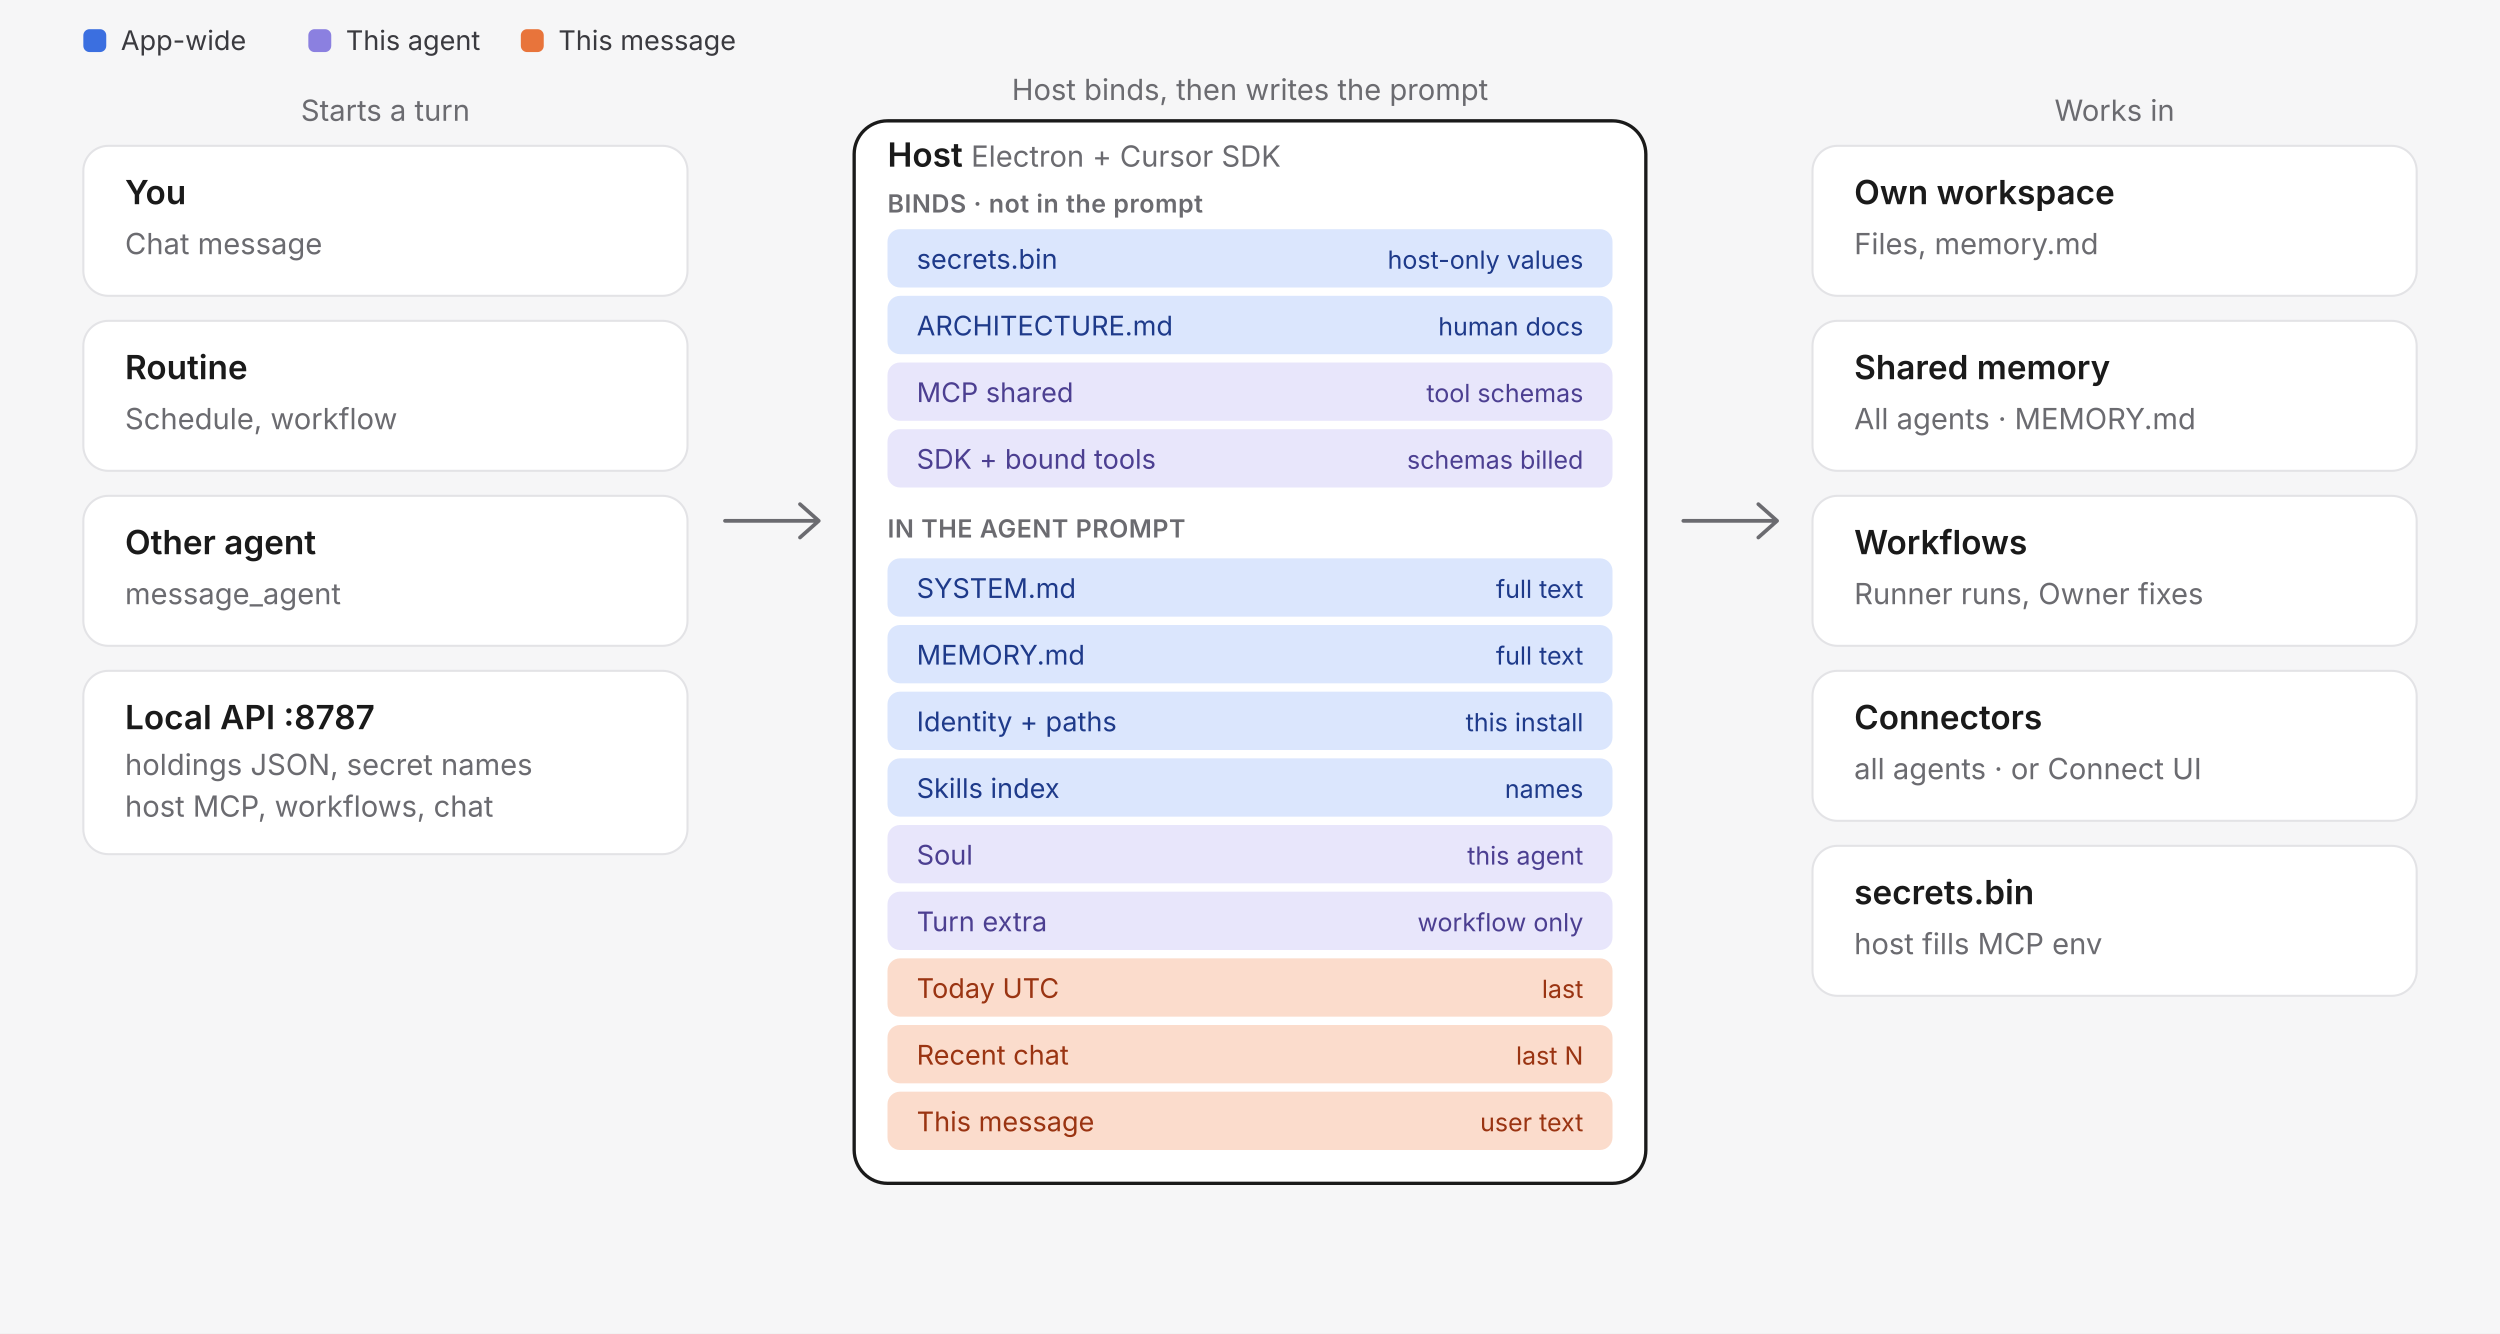
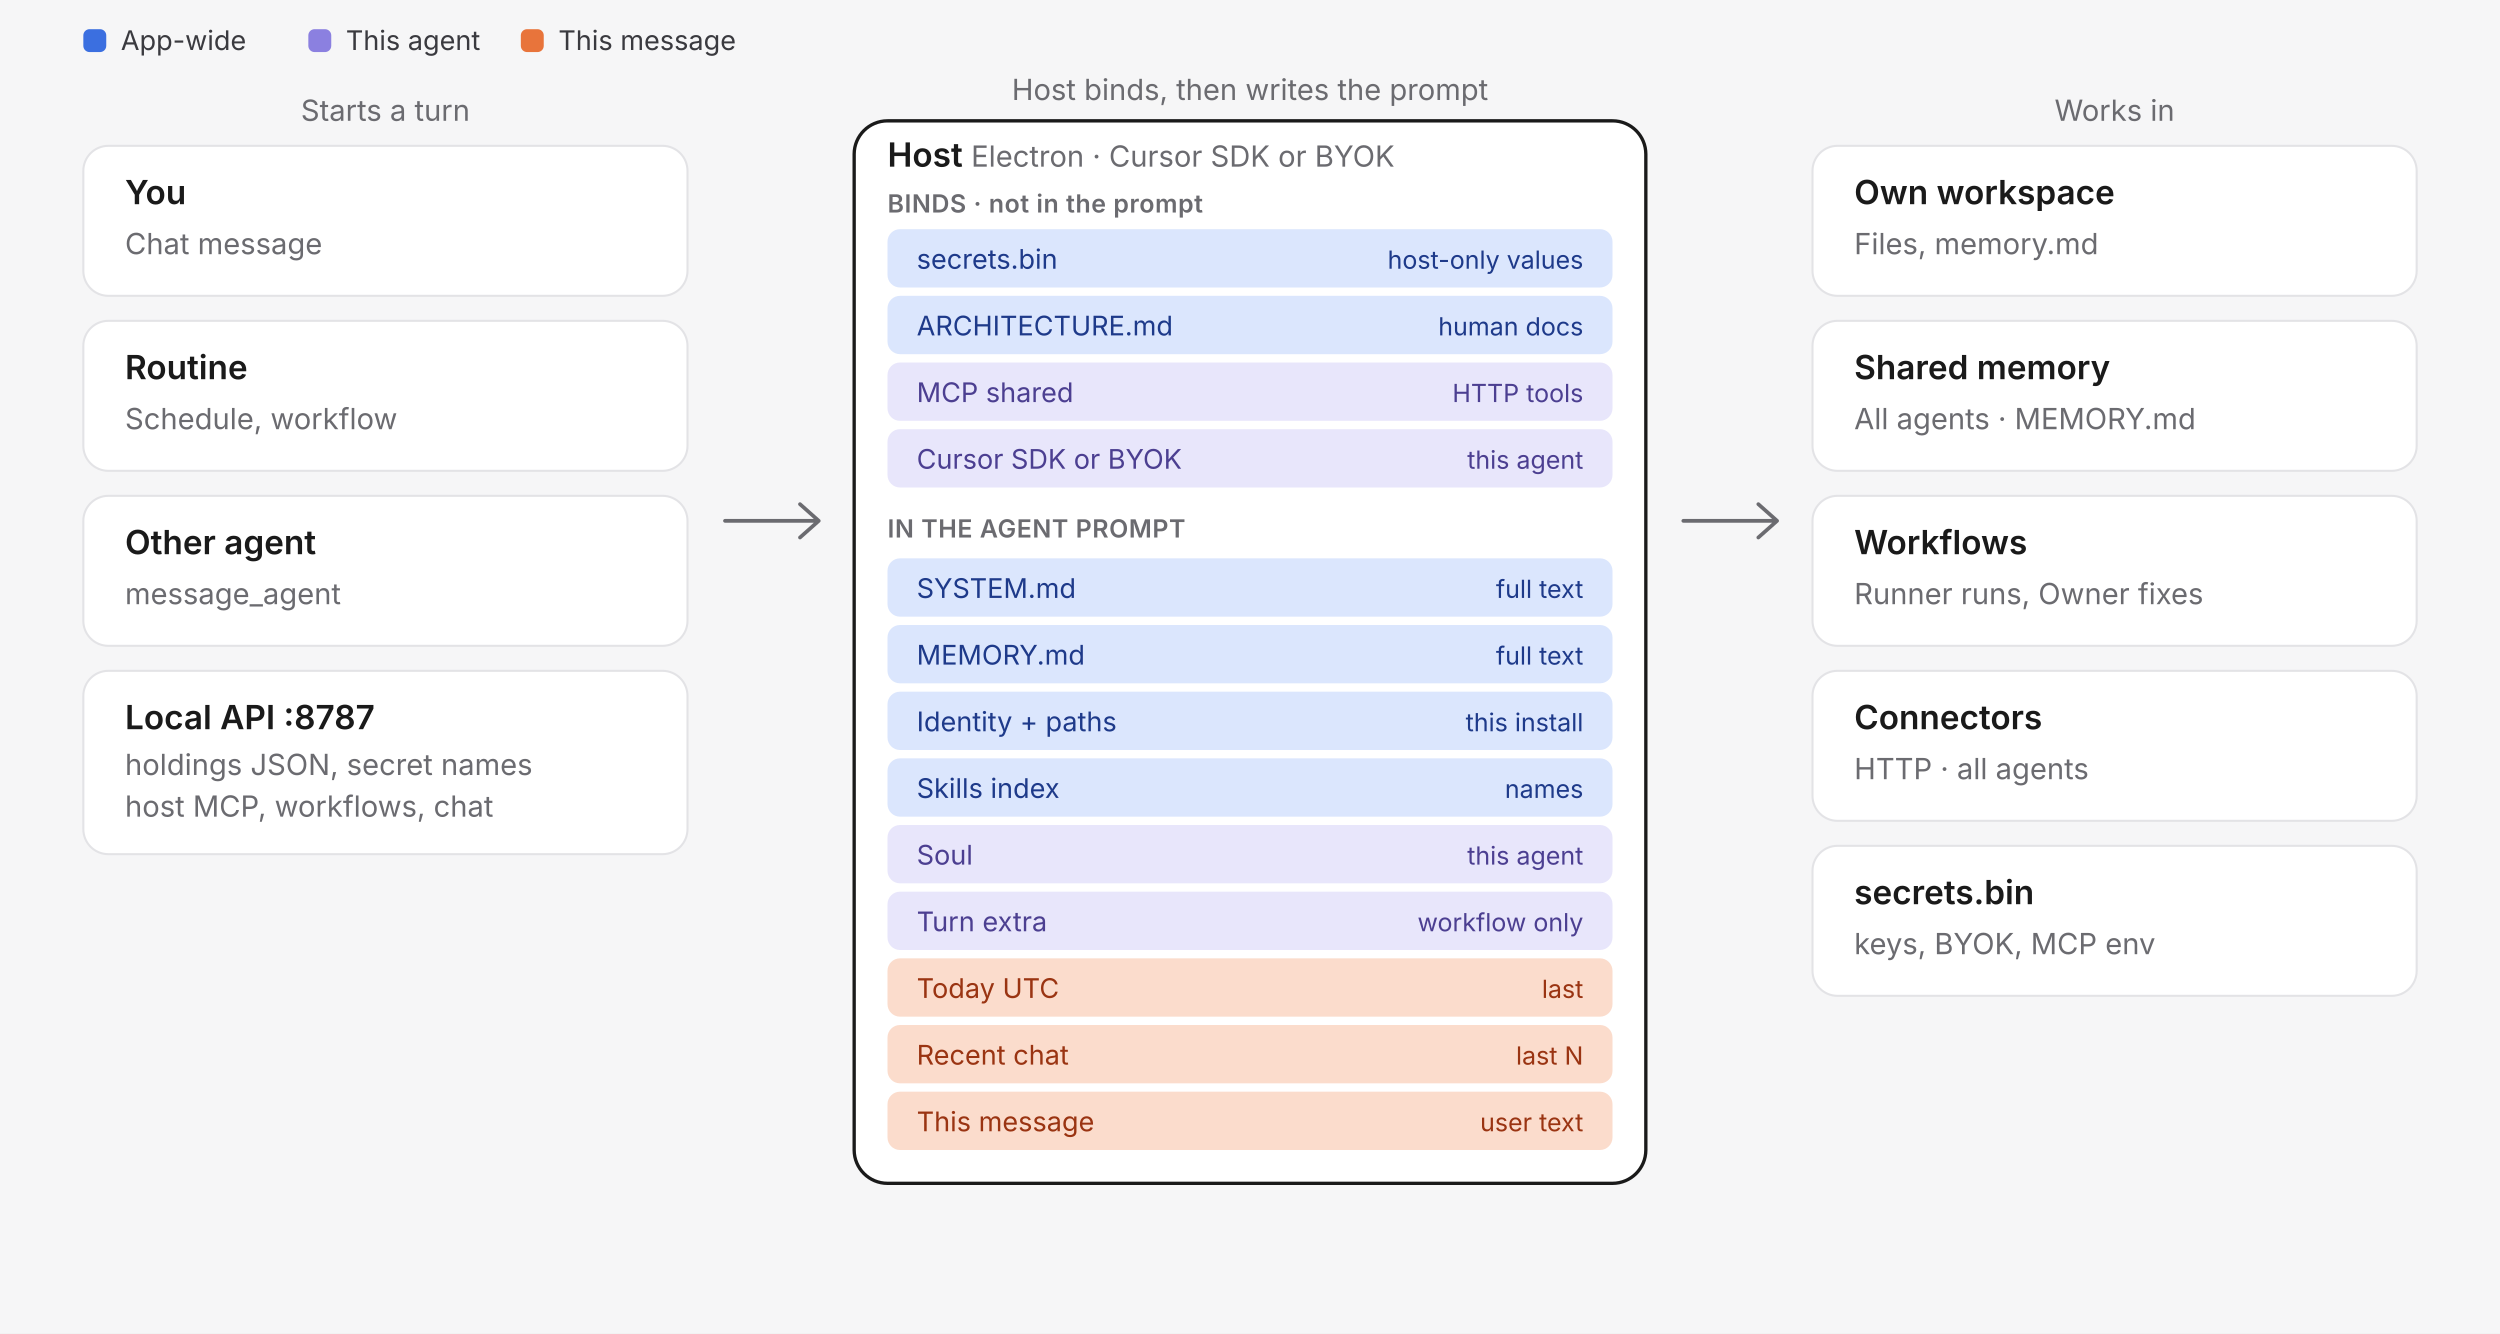
<svg xmlns="http://www.w3.org/2000/svg" viewBox="0 0 1200 640" font-family="Inter, 'Segoe UI', system-ui, sans-serif">
  <style>
    .card { fill: #ffffff; stroke: #e3e3e6; stroke-width: 1; }
    .title { font-size: 16px; font-weight: 600; fill: #1a1a1a; }
    .sub { font-size: 14px; fill: #6b6b70; }
    .col { font-size: 14px; fill: #6b6b70; text-anchor: middle; }
    .arrow { fill: none; stroke: #6b6b70; stroke-width: 1.8; stroke-linecap: round; stroke-linejoin: round; }
    .lname { font-size: 13px; }
    .ldesc { font-size: 12px; text-anchor: end; }
    .sect { font-size: 12px; font-weight: 600; fill: #6b6b70; letter-spacing: 0.02em; }
    .blue rect { fill: #dbe6fd; } .blue text { fill: #1e3a8a; }
    .purple rect { fill: #e8e6fb; } .purple text { fill: #4c3f91; }
    .orange rect { fill: #fbdccc; } .orange text { fill: #9a3412; }
    .legend { font-size: 13px; fill: #3a3a3f; }
    [data-tip] { cursor: help; }
    [data-doc] { cursor: pointer; }
    [data-doc]:hover .lname { text-decoration: underline; }
    [data-tip]:hover rect { stroke: #1d4ed8; stroke-width: 1.5; }
  </style>
  <rect width="1200" height="640" fill="#f6f6f7" />
  <g transform="translate(40 24)">
    <rect x="0" y="-10" width="11" height="11" rx="3" fill="#3b6fe0" />
    <text class="legend" x="18" y="0">App-wide</text>
    <rect x="108" y="-10" width="11" height="11" rx="3" fill="#8b80e0" />
    <text class="legend" x="126" y="0">This agent</text>
    <rect x="210" y="-10" width="11" height="11" rx="3" fill="#e8743b" />
    <text class="legend" x="228" y="0">This message</text>
  </g>
  <text class="col" x="185" y="58">Starts a turn</text>
  <g data-tip="You type in chat. One agent, one in-flight turn.">
    <rect class="card" x="40" y="70" width="290" height="72" rx="12" />
    <text class="title" x="60" y="98">You</text>
    <text class="sub" x="60" y="122">Chat message</text>
  </g>
  <g data-tip="Per-agent schedule. Task, todos, or a step workflow with this agent as Runner.">
    <rect class="card" x="40" y="154" width="290" height="72" rx="12" />
    <text class="title" x="60" y="182">Routine</text>
    <text class="sub" x="60" y="206">Schedule, workflow</text>
  </g>
  <g data-tip="Host tool message_agent. Waits for { reply }. Target must be idle. Do not curl.">
    <rect class="card" x="40" y="238" width="290" height="72" rx="12" />
    <text class="title" x="60" y="266">Other agent</text>
    <text class="sub" x="60" y="290">message_agent</text>
  </g>
  <g data-tip="http://127.0.0.1:8787, local only. GET /api catalog. GET /api/awareness is JSON holdings (names, no values). GET /api/secrets lists names. GET /api/secrets/NAME is 403. Secrets stay in the host.">
    <rect class="card" x="40" y="322" width="290" height="88" rx="12" />
    <text class="title" x="60" y="350">Local API :8787</text>
    <text class="sub" x="60" y="372">holdings JSON, secret names</text>
    <text class="sub" x="60" y="392">host MCP, workflows, chat</text>
  </g>
  <path class="arrow" d="M348 250 H392 M384 242 L393 250 L384 258" />
  <text class="col" x="600" y="48">Host binds, then writes the prompt</text>
  <rect x="410" y="58" width="380" height="510" rx="16" fill="#ffffff" stroke="#1a1a1a" stroke-width="1.6" />
-   <text x="426" y="80" class="title">Host <tspan class="sub" font-weight="400">Electron + Cursor SDK</tspan>
+   <text x="426" y="80" class="title">Host <tspan class="sub" font-weight="400">Electron · Cursor SDK or BYOK</tspan>
  </text>
  <text class="sect" x="426" y="102">BINDS · not in the prompt</text>
  <g class="blue">
-     <g data-tip="secrets.bin in App data. Host decrypts and fills MCP ${env:NAME}. list_secret_names returns names. Values never enter the model or the prompt.">
+     <g data-tip="secrets.bin in App data. Host decrypts Cursor key, BYOK provider keys, and MCP ${env:NAME}. list_secret_names returns names. Values never enter the model, git, Soul, or OS env.">
      <rect x="426" y="110" width="348" height="28" rx="6" />
      <text class="lname" x="440" y="129">secrets.bin</text>
      <text class="ldesc" x="760" y="129">host-only values</text>
    </g>
    <g data-tip="Human architecture. Not inlined. Click to open. Agents load skill tecadrisebot when asked how the app works." data-doc="ARCHITECTURE.md">
      <rect x="426" y="142" width="348" height="28" rx="6" />
      <text class="lname" x="440" y="161">ARCHITECTURE.md</text>
      <text class="ldesc" x="760" y="161">human docs</text>
    </g>
  </g>
  <g class="purple">
-     <g data-tip="Connected apps + MCP catalog for every agent, plus this agent's JSON and tecadrise-host. Bound as tools, not pasted as a name list.">
+     <g data-tip="Connected apps + MCP catalog for every agent, plus this agent's JSON and tecadrise-host. HTTP connectors only, never npx. Bound as tools, not pasted as a name list.">
      <rect x="426" y="174" width="348" height="28" rx="6" />
      <text class="lname" x="440" y="193">MCP shared</text>
-       <text class="ldesc" x="760" y="193">tool schemas</text>
+       <text class="ldesc" x="760" y="193">HTTP tools</text>
    </g>
-     <g data-tip="Cursor SDK builtins plus bound MCP. Schemas are billed by the SDK. If a tool is not in the list, the agent does not have it.">
+     <g data-tip="Agent gear Runtime: Cursor SDK (default) or BYOK. BYOK uses a provider and token from Settings → BYOK in secrets.bin. Same host prompt and HTTP connectors either way.">
      <rect x="426" y="206" width="348" height="28" rx="6" />
-       <text class="lname" x="440" y="225">SDK + bound tools</text>
-       <text class="ldesc" x="760" y="225">schemas billed</text>
+       <text class="lname" x="440" y="225">Cursor SDK or BYOK</text>
+       <text class="ldesc" x="760" y="225">this agent</text>
    </g>
  </g>
  <text class="sect" x="426" y="258">IN THE AGENT PROMPT</text>
  <g class="blue">
    <g data-tip="Global system prompt (SYSTEM.md). Inlined every turn. Click to open." data-doc="SYSTEM.md">
      <rect x="426" y="268" width="348" height="28" rx="6" />
      <text class="lname" x="440" y="287">SYSTEM.md</text>
      <text class="ldesc" x="760" y="287">full text</text>
    </g>
    <g data-tip="How to use shared vs private memory (MEMORY.md). Inlined every turn. Click to open." data-doc="MEMORY.md">
      <rect x="426" y="300" width="348" height="28" rx="6" />
      <text class="lname" x="440" y="319">MEMORY.md</text>
      <text class="ldesc" x="760" y="319">full text</text>
    </g>
    <g data-tip="You are this agent (name, id, model). Live workspace path and shared memory directory path.">
      <rect x="426" y="332" width="348" height="28" rx="6" />
      <text class="lname" x="440" y="351">Identity + paths</text>
      <text class="ldesc" x="760" y="351">this install</text>
    </g>
    <g data-tip="Skills index: name + one line. The agent opens SKILL.md when that skill helps. Product skill: tecadrisebot.">
      <rect x="426" y="364" width="348" height="28" rx="6" />
      <text class="lname" x="440" y="383">Skills index</text>
      <text class="ldesc" x="760" y="383">names</text>
    </g>
  </g>
  <g class="purple">
    <g data-tip="This agent's sticky rules. Agent gear, Soul. Never put secrets in Soul.">
      <rect x="426" y="396" width="348" height="28" rx="6" />
      <text class="lname" x="440" y="415">Soul</text>
      <text class="ldesc" x="760" y="415">this agent</text>
    </g>
    <g data-tip="Workflow checklist or kickoff/review/fix text. Empty on a normal chat turn.">
      <rect x="426" y="428" width="348" height="28" rx="6" />
      <text class="lname" x="440" y="447">Turn extra</text>
      <text class="ldesc" x="760" y="447">workflow only</text>
    </g>
  </g>
  <g class="orange">
    <g data-tip="Today UTC date. Last in the host block so the rest can cache.">
      <rect x="426" y="460" width="348" height="28" rx="6" />
      <text class="lname" x="440" y="479">Today UTC</text>
      <text class="ldesc" x="760" y="479">last</text>
    </g>
    <g data-tip="Last N visible messages. Agent gear, Last messages.">
      <rect x="426" y="492" width="348" height="28" rx="6" />
      <text class="lname" x="440" y="511">Recent chat</text>
      <text class="ldesc" x="760" y="511">last N</text>
    </g>
    <g data-tip="The user, routine, or interbot text that started this turn. Footer lists tools actually called.">
      <rect x="426" y="524" width="348" height="28" rx="6" />
      <text class="lname" x="440" y="543">This message</text>
      <text class="ldesc" x="760" y="543">user text</text>
    </g>
  </g>
  <path class="arrow" d="M808 250 H852 M844 242 L853 250 L844 258" />
  <text class="col" x="1015" y="58">Works in</text>
  <g data-tip="App data, workspaces, agent id. The only place the agent writes files. memory.md is private. Never write secrets here.">
    <rect class="card" x="870" y="70" width="290" height="72" rx="12" />
    <text class="title" x="890" y="98">Own workspace</text>
    <text class="sub" x="890" y="122">Files, memory.md</text>
  </g>
  <g data-tip="App data, memory: index.md, notes/, log.md. Path is in the prompt. The agent decides when to read. No secrets.">
    <rect class="card" x="870" y="154" width="290" height="72" rx="12" />
    <text class="title" x="890" y="182">Shared memory</text>
    <text class="sub" x="890" y="206">All agents · MEMORY.md</text>
  </g>
  <g data-tip="Runner does one step. App runs hard checks. Owner reviews and fixes, never runs. Workflow MCP attaches every turn.">
    <rect class="card" x="870" y="238" width="290" height="72" rx="12" />
    <text class="title" x="890" y="266">Workflows</text>
    <text class="sub" x="890" y="290">Runner runs, Owner fixes</text>
  </g>
-   <g data-tip="Settings → Connectors. Attached on every work turn when connected. Every agent can use them. Off: show_connector opens this pane.">
+   <g data-tip="Settings → Connectors. HTTP MCP only, never npx. Attached on every work turn when connected. Every agent can use them. Off: show_connector opens this pane.">
    <rect class="card" x="870" y="322" width="290" height="72" rx="12" />
    <text class="title" x="890" y="350">Connectors</text>
-     <text class="sub" x="890" y="374">all agents · or Connect UI</text>
+     <text class="sub" x="890" y="374">HTTP · all agents</text>
  </g>
-   <g data-tip="Settings → API Keys. Host decrypts. Names via list_secret_names. GET /api/secrets/:name is 403. Cursor key is host-only.">
+   <g data-tip="Settings → API Keys and Settings → BYOK. Host decrypts. Names via list_secret_names. GET /api/secrets/:name is 403. Cursor key and BYOK tokens are host-only.">
    <rect class="card" x="870" y="406" width="290" height="72" rx="12" />
    <text class="title" x="890" y="434">secrets.bin</text>
-     <text class="sub" x="890" y="458">host fills MCP env</text>
+     <text class="sub" x="890" y="458">keys, BYOK, MCP env</text>
  </g>
</svg>
